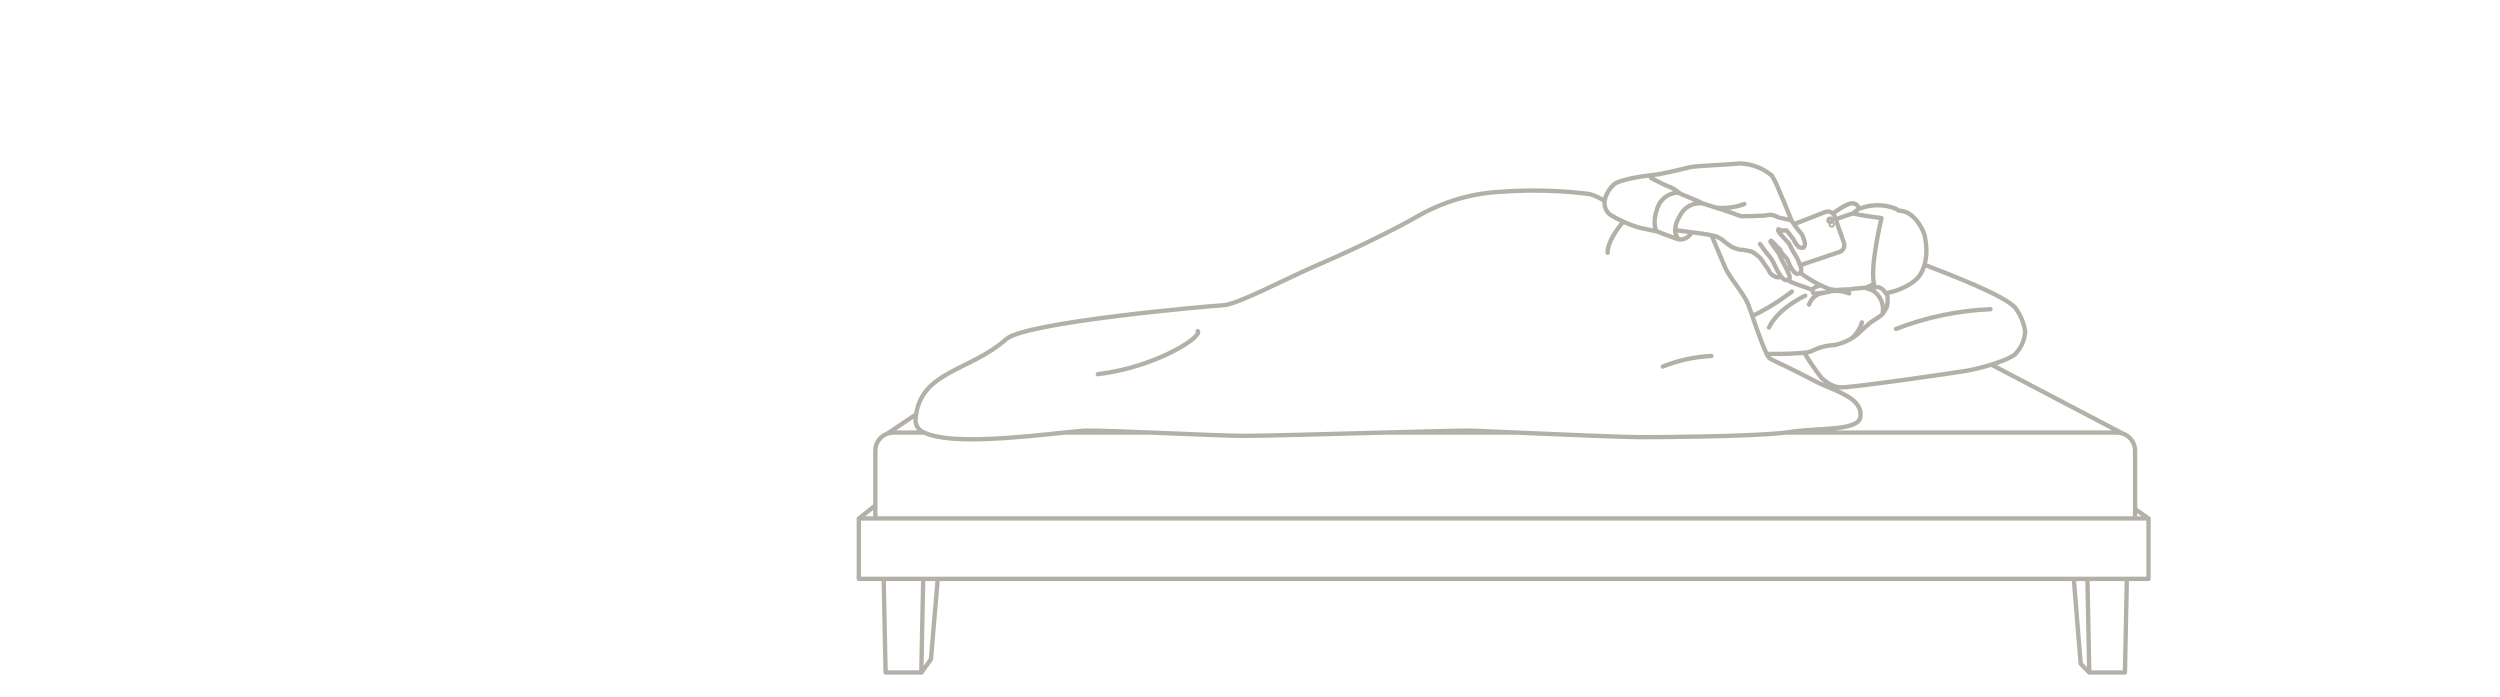
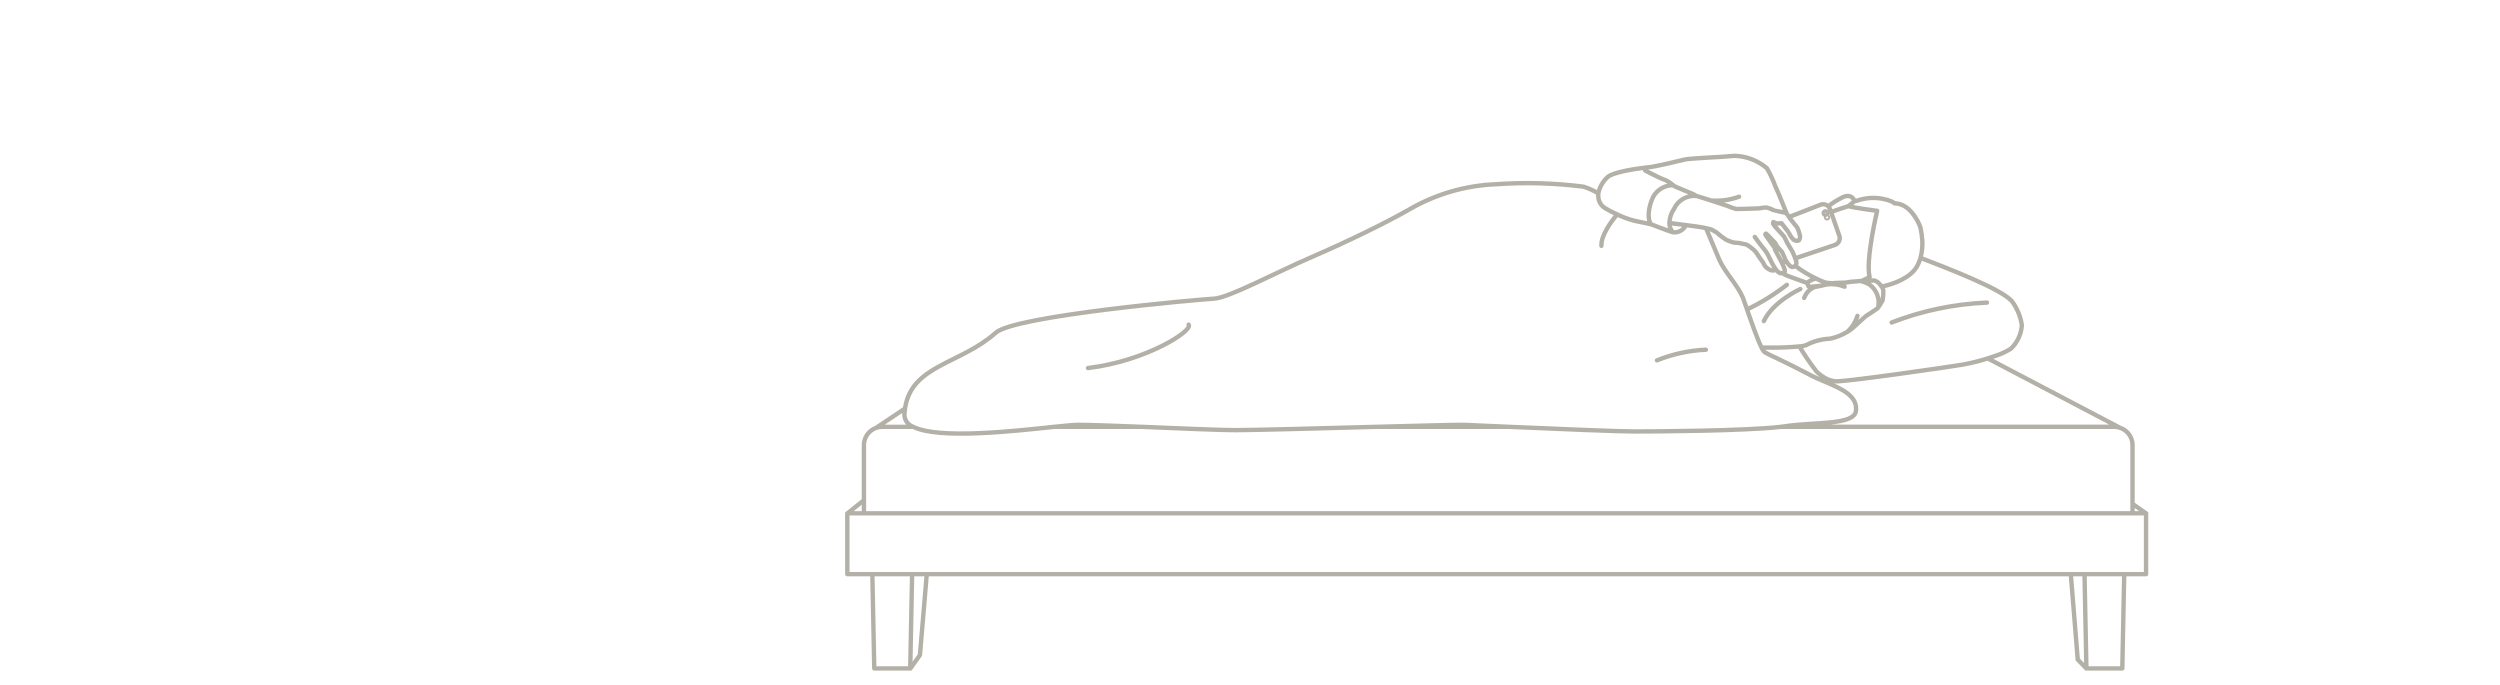
- <svg xmlns="http://www.w3.org/2000/svg" width="287" height="80" viewBox="0 0 287 80">
+ <svg xmlns="http://www.w3.org/2000/svg" width="285" height="78" viewBox="0 0 285 78">
  <defs>
    <clipPath id="a">
-       <rect width="287" height="80" transform="translate(179 207)" fill="#fdfcf8" stroke="#6c655d" stroke-width="1" />
+       <rect width="285" height="78" transform="translate(181 208)" fill="#fdfcf8" stroke="#6c655d" stroke-width="1" />
    </clipPath>
  </defs>
-   <g transform="translate(-179 -207)" clip-path="url(#a)">
+   <g transform="translate(-181 -208)" clip-path="url(#a)">
    <path d="M157.564,3028.4a33.938,33.938,0,0,0-10.858,2.269m-14.82,2.863c.468,0,.847,0,1.033,0a32.6,32.6,0,0,0,3.272-.136,2.877,2.877,0,0,0,.743-.139,6.511,6.511,0,0,1,2.769-.746,6.327,6.327,0,0,0,1.916-.758,4.081,4.081,0,0,0,.589-.406c.684-.589,1.38-1.285,1.6-1.433.187-.125,1.11-.714,1.279-.859a.351.351,0,0,0,.065-.068,7.838,7.838,0,0,0,.518-.838,4.8,4.8,0,0,0,.086-1.128.861.861,0,0,0-.2-.45c-.059-.083-.121-.16-.169-.219a1.153,1.153,0,0,0-.693-.477,4.785,4.785,0,0,0-.589.05,3,3,0,0,1-.666,0c-.039,0-.077,0-.115,0-.068,0-.136,0-.2.009-.172.015-.329.042-.418.042a10.673,10.673,0,0,0-1.261.142c-.172.027-1.084.006-1.561.086a3.845,3.845,0,0,0-.539.112.108.108,0,0,0-.021.009c-.1.035-.379.095-.66.154h0l-1.344.133c-.151-.038-.16-.23-.181-.334a.172.172,0,0,0-.095-.106c-.047-.03-.11-.056-.163-.083-.148-.074-2.23-.746-2.473-.948a1.092,1.092,0,0,1-.115-.118m-4.057,4.152a25.121,25.121,0,0,0,4.522-2.8m-8.611-9.615a7.5,7.5,0,0,0,3.162-.433m-3.784,17.444a16.92,16.92,0,0,0-5.576,1.214m-4.531-16.647c-.714.853-1.851,2.408-1.8,3.589m-58.53,13.935c6.66-.8,12.049-4.293,11.471-4.948m109.159,21.516-1.543-1.081m-7.047,8.019.791,9.727.989,1.019m-134.068,0,1.09-1.534.779-9.212m-7.151-8.451-1.9,1.513m145.125-9.737-15.117-7.93m-21.37-7.912s-3.109,1.412-4.16,3.655m5.771-3.874a2.105,2.105,0,0,0-1.176,1.241m4.895,3.882a4.076,4.076,0,0,0,1.181-1.841m-1.463-3.323a4.062,4.062,0,0,0-2.019-.264m5.833,2.662a2.548,2.548,0,0,0-1.007-2.665,4.013,4.013,0,0,0-1.027-.388m-9.618-1.309a8.636,8.636,0,0,1-.743-1.341,4.221,4.221,0,0,0-.619-1.01c-.228-.228-1.042-1.365-1.042-1.365m-6.66-4.669a2.55,2.55,0,0,0-2.55,1.478,3,3,0,0,0-.524,1.6,1.542,1.542,0,0,0,.4,1.06.009.009,0,0,0,.006,0m.033-5.363a2.591,2.591,0,0,0-2.292,1.329c-.651,1.365-.616,2.677-.243,3.112m18.806,6.2a2.349,2.349,0,0,0-1.039.506m8.519.4c1.359-.237,3.269-1,3.989-2.215a4.4,4.4,0,0,0,.45-1.063,6.16,6.16,0,0,0,.2-1.993,9.921,9.921,0,0,0-.19-1.359c-.056-.326-.9-2.378-2.428-2.775a2.126,2.126,0,0,0-.536-.068,1.718,1.718,0,0,0-.355-.228,5.6,5.6,0,0,0-3.935-.08c-.107.026-.207.053-.3.08l-.7.548c.418.1,1.093.21,1.738.311s1.261.184,1.561.219c0,0-1.35,5.665-.856,7.545,0,0-.412.207-.859.426m-.879-9.049a.678.678,0,0,0-.169-.358c-.391-.462-.995-.189-1.173-.113a10.782,10.782,0,0,0-1.626,1.013m2.262.006c-.542.172-1.258.406-1.937.658m-4.1,6.147a14.041,14.041,0,0,0,2.375,1.442,8.074,8.074,0,0,0,.989.426h0a1.18,1.18,0,0,0,.252.059c.121.012.314.033.56.054m-105.65,14.272-3.349,2.236m137.8,16.654.216,10.746H173l.219-10.746m-142.715,0,.219,10.746h4.1l.216-10.746m139.12-6.938H27.65v6.938H175.707v-6.938Zm-70.94-9.858H87.749m-52.569,0H31.636a2.089,2.089,0,0,0-2.091,2.09v7.767m144.619,0v-7.767a2.081,2.081,0,0,0-.874-1.7l0,0a2.023,2.023,0,0,0-.512-.27,2.113,2.113,0,0,0-.7-.121H134.035m-72.7,0H51.188m62.086-26.6a7.724,7.724,0,0,0-1.688-.776,50.953,50.953,0,0,0-10.006-.278,21.368,21.368,0,0,0-9.914,2.9c-2.618,1.5-7.012,3.645-11.128,5.422s-9.393,4.628-11.075,4.72-22.706,1.937-24.885,3.883c-2.028,1.809-4.427,2.724-6.417,3.811s-3.562,2.342-3.935,4.83c-.03.21-.053.429-.068.657a1.5,1.5,0,0,0,1.022,1.437c2.926,1.448,11.4.486,16.008,0,1.273-.133,2.25-.231,2.736-.231,1.46,0,4.338.109,7.409.231,4.226.172,8.812.373,10.545.373,2.088,0,9.476-.2,15.872-.373,5.152-.136,9.659-.255,10.228-.231,1.045.047,2.979.133,5.247.231,5.262.23,12.318.524,14.216.524,1.963,0,12.5-.053,16.594-.524q.333-.036.6-.08c3.29-.5,7.794-.08,8-1.741.216-1.706-1.655-2.529-3.491-3.308-.6-.255-1.19-.5-1.709-.779-3.011-1.593-4.643-2.265-5.2-2.6a1.457,1.457,0,0,1-.361-.533c-.483-.965-1.187-2.994-1.658-4.356-.219-.64-.388-1.134-.456-1.3-.619-1.484-2.105-2.97-2.706-4.368-.261-.607-1-2.36-1.513-3.589M136.19,3033.4a29.879,29.879,0,0,0,1.943,2.854,4.889,4.889,0,0,0,1.167.838,2.9,2.9,0,0,0,1.03.281c1.036.083,13.062-1.658,14.512-1.907a24.478,24.478,0,0,0,2.816-.7c.338-.106.669-.216.983-.332a7.556,7.556,0,0,0,1.676-.791,4.113,4.113,0,0,0,1.232-2.656,5.976,5.976,0,0,0-1.039-2.612c-.945-1.463-8.1-4.128-10.518-5.078m-12.093,3.337c.053-.009.409-.077.755-.151m.681-7.915a.113.113,0,1,0,.113.113.112.112,0,0,0-.113-.113Zm-.178-.574a.2.2,0,1,0,.2.2.2.2,0,0,0-.2-.2Zm-4.448,5.7-.509.169m1.525-.512,4.5-1.519a.822.822,0,0,0,.515-1.052l-.942-2.7-.118-.341a.8.8,0,0,0-.207-.323.826.826,0,0,0-.871-.175l-3.589,1.4m-1.806.7.157-.059m-12,.044c.471.056,1.2.148,1.9.24.965.124,1.883.252,2.025.293.083.021.172.044.261.062a4.457,4.457,0,0,1,.616.154c.107.062.406.21.557.317a10.464,10.464,0,0,0,1.081.826,4.788,4.788,0,0,0,.933.346c.166.03.376,0,.509.03s.438.1.782.163.782.512.933.6a2.263,2.263,0,0,1,.435.527c.059.089.284.45.391.586s.255.346.255.346a2.549,2.549,0,0,0,.3.509,1.888,1.888,0,0,0,.616.391c.148.03.494.059.539-.089a1.609,1.609,0,0,0,.483.42.514.514,0,0,0,.3-.024c.133-.041.246-.113.252-.172a.966.966,0,0,0-.089-.42,4.645,4.645,0,0,1-.2-.453,1.1,1.1,0,0,0-.05-.116c-.172-.355-.737-1.4-.776-1.475s0-.166-.092-.287-.678-.962-.779-1.093a2.306,2.306,0,0,1-.243-.373c0-.032.027-.13.107-.089s.723.785.847.853.341.553.429.66.477.5.5.539a6.89,6.89,0,0,1,.346.773,1.856,1.856,0,0,0,.166.323c.169.275.432.607.625.64a.429.429,0,0,0,.364-.11.474.474,0,0,0,.157-.418,2.223,2.223,0,0,0-.13-.456c-.121-.329-.287-.69-.329-.782-.062-.142-.474-.758-.583-.971s-.275-.61-.373-.746-1.232-1.318-1.238-1.386a.668.668,0,0,1,.006-.127c.009-.062.018-.121.018-.121s.062.03.139.062a1.327,1.327,0,0,0,.3.1c.107.009.492-.03.492-.03s.841,1.045.841,1.087a2.372,2.372,0,0,0,.545.8.633.633,0,0,0,.586.083.676.676,0,0,0,.142-.512,4.408,4.408,0,0,0-.311-.951c-.056-.068-.871-1.063-.948-1.214,0,0,0,0,0-.006a1.632,1.632,0,0,0-.3-.394.345.345,0,0,0-.11-.077c-.118-.038-1.279-.254-1.324-.287a3.093,3.093,0,0,0-.826-.317,3.932,3.932,0,0,0-.814.094c-.136.015-2.473.092-2.653.077a8.1,8.1,0,0,1-1.036-.37c-.092-.036-.921-.311-1.815-.6-.619-.2-1.267-.4-1.717-.536m10.317,1.993s-.989-2.5-1.285-3.095a13.547,13.547,0,0,0-.953-2.04,5.962,5.962,0,0,0-3.654-1.416c-1.578.163-5.067.264-5.727.427s-3.39.823-4.178.888c-.092.009-.213.021-.361.038-1.119.13-3.633.524-4.214,1.048a3.422,3.422,0,0,0-1.09,1.9,1.42,1.42,0,0,0,0,.337,1.616,1.616,0,0,0,.758,1.318,12.111,12.111,0,0,0,1.374.713,10.984,10.984,0,0,0,1.981.734c.956.2,1.877.394,1.877.394s2.268.873,2.5.918l.006,0a1.439,1.439,0,0,0,1.5-.823m1.17-3.322a.08.08,0,0,0-.015-.018c-.246-.225-2.555-1.039-2.618-1.2a3.48,3.48,0,0,0-1.253-.726c-.56-.231-1.94-.953-1.94-.953" transform="translate(249.943 -2785.904)" fill="none" stroke="#b3b0a7" stroke-linecap="round" stroke-linejoin="round" stroke-width="0.5" />
  </g>
</svg>
